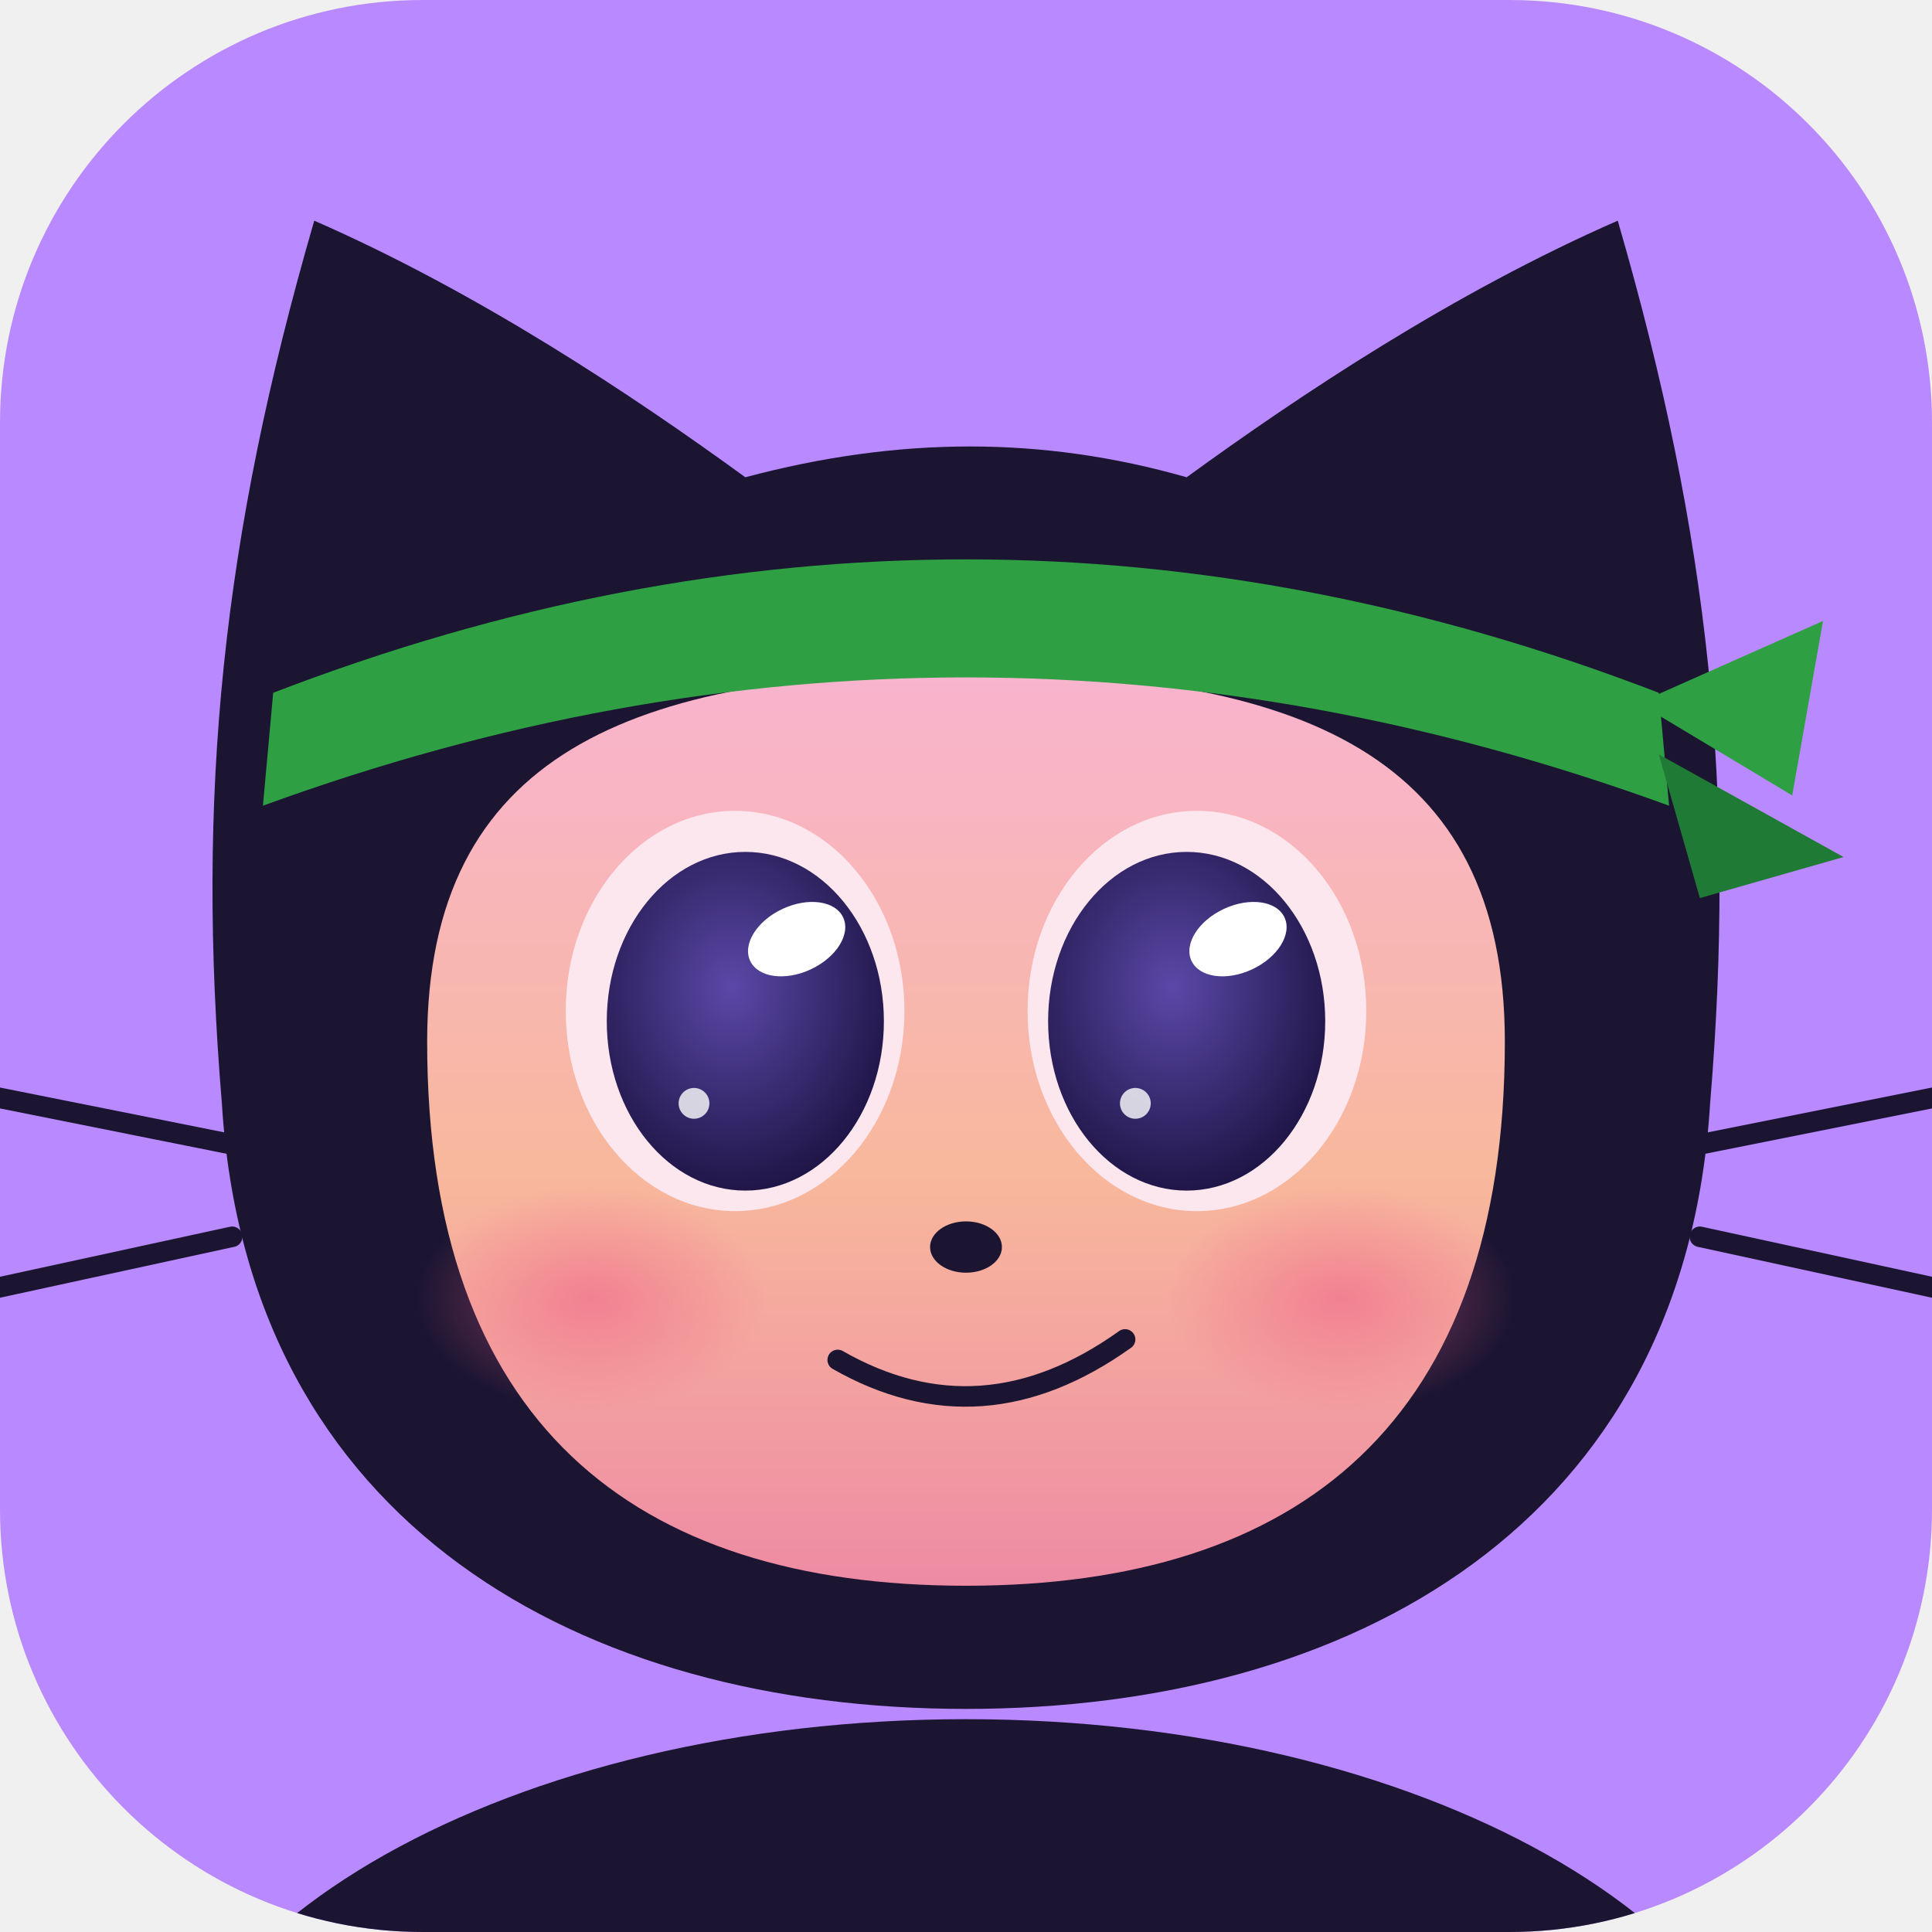
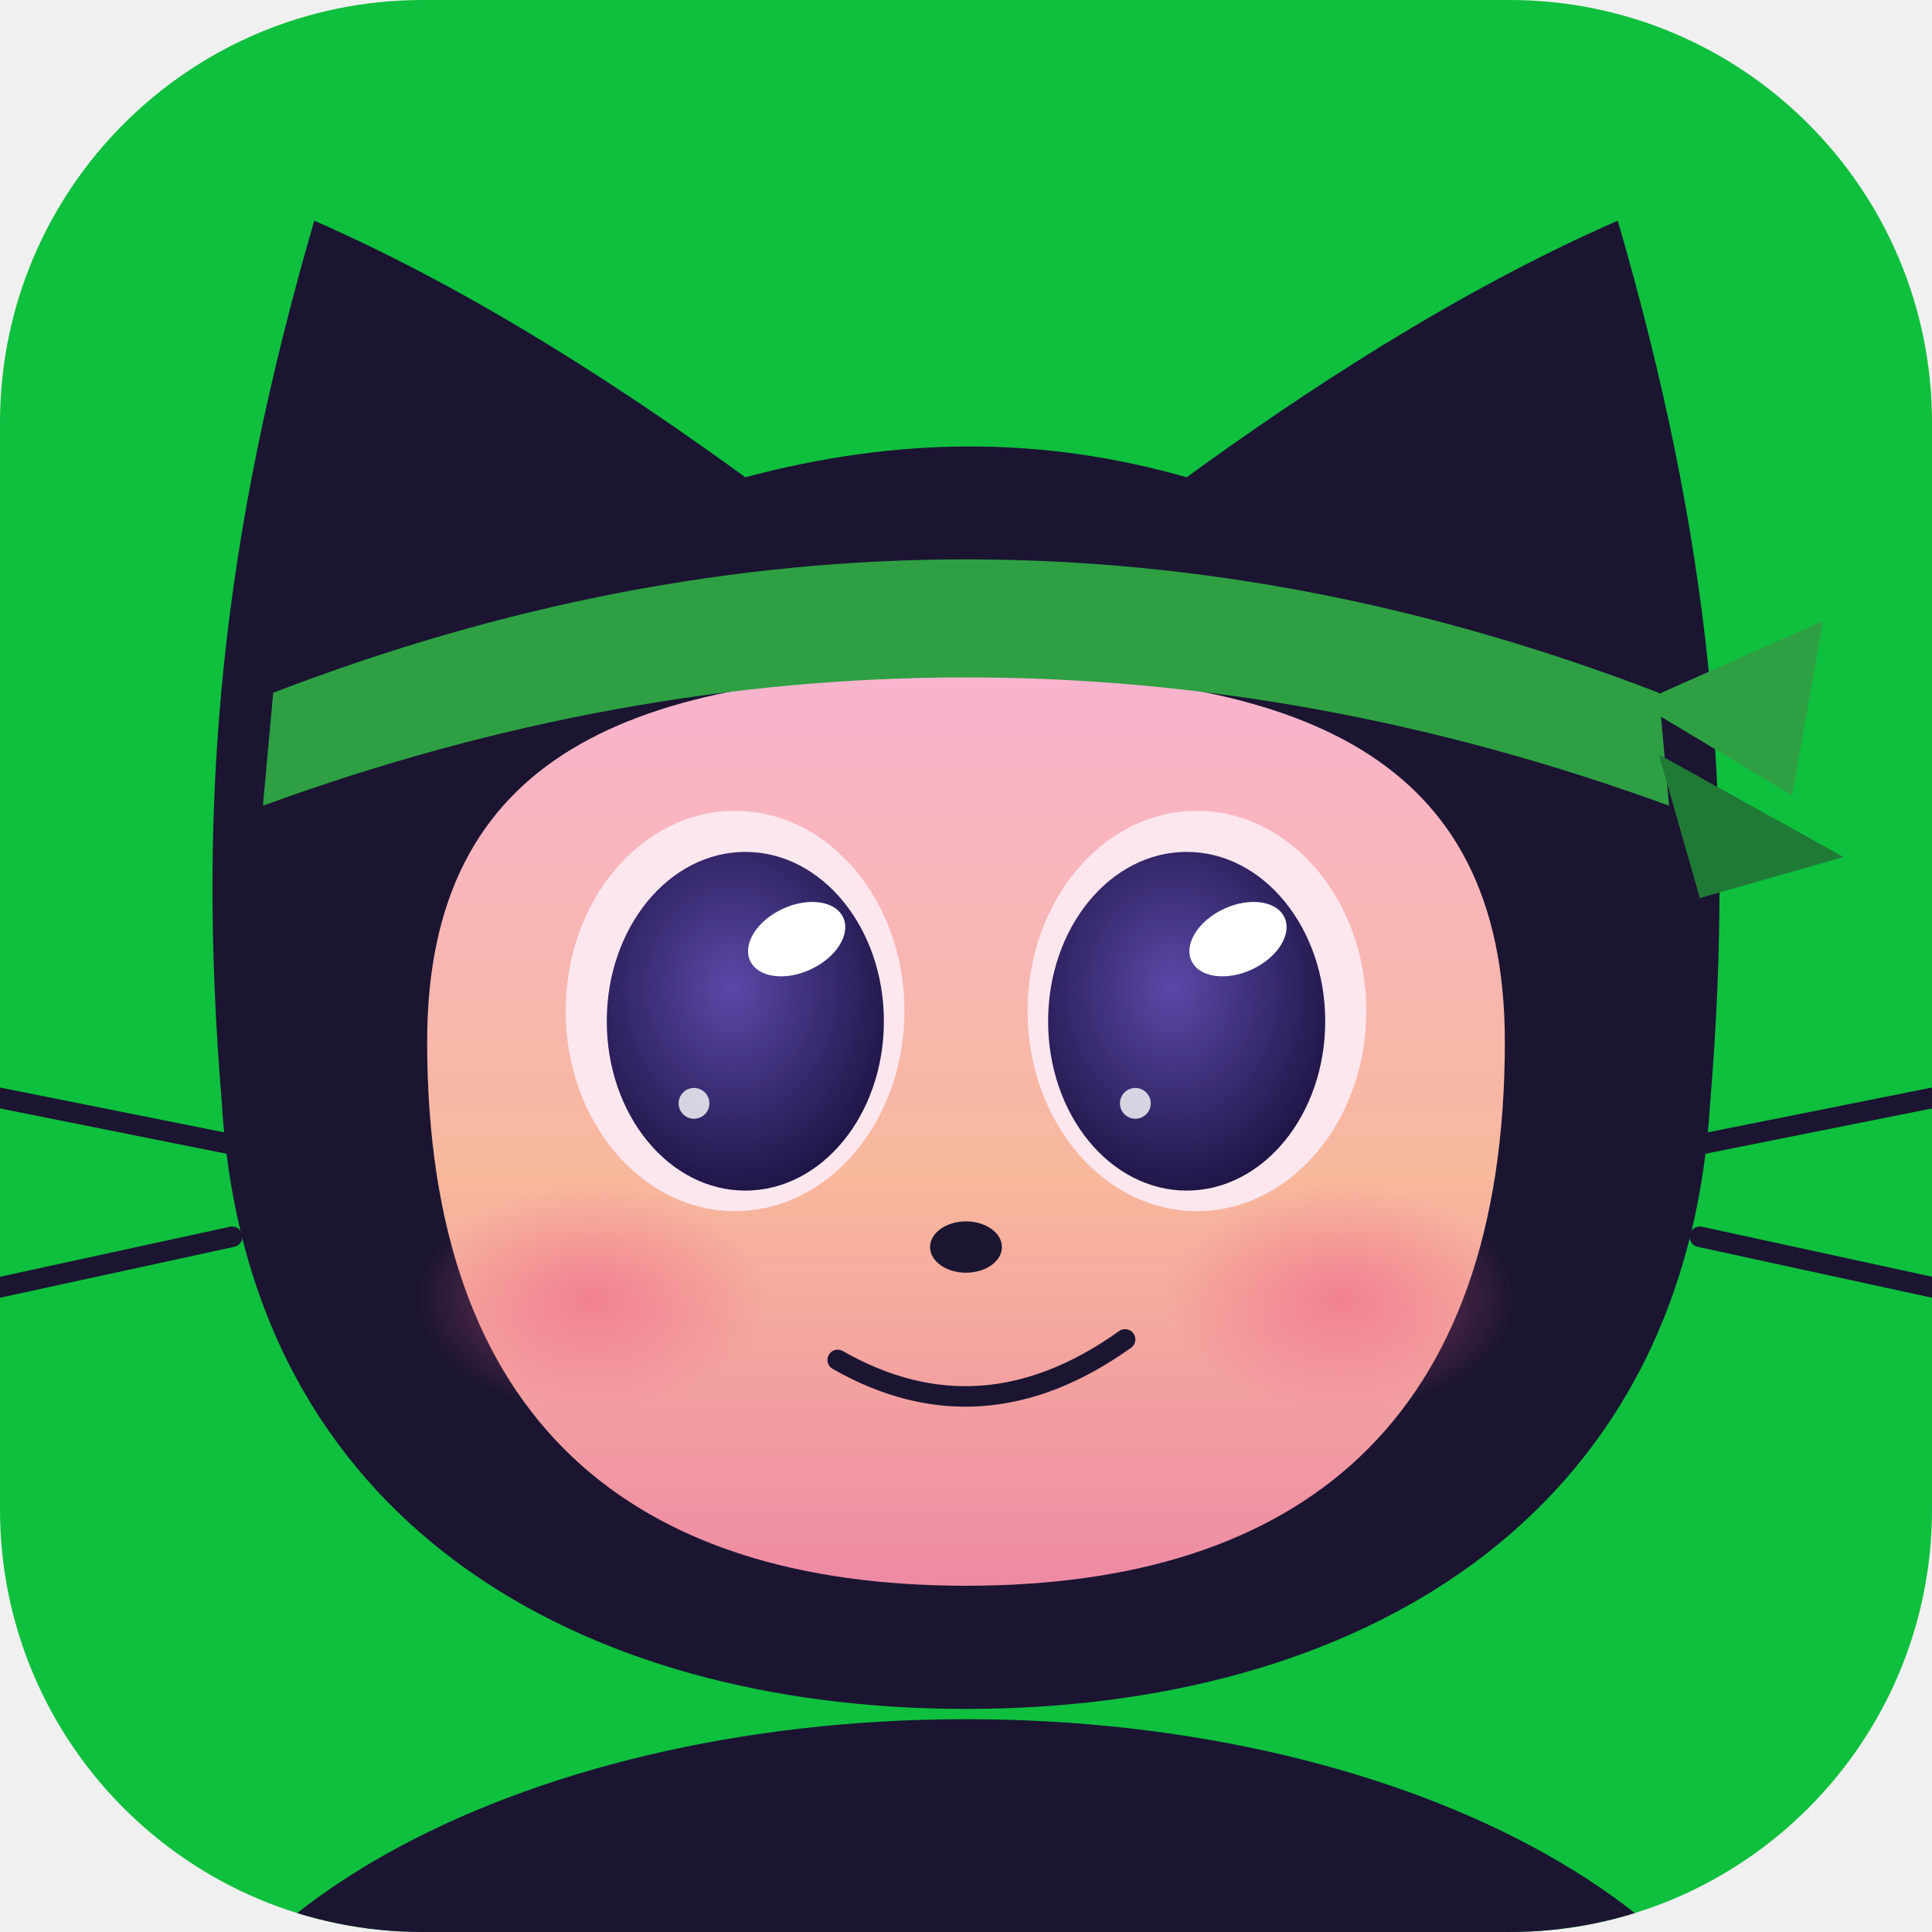
<svg xmlns="http://www.w3.org/2000/svg" viewBox="0 0 64 64">
  <defs>
    <linearGradient id="f-face" x1="0" y1="0" x2="0" y2="1">
      <stop offset="0" stop-color="#f9b4cf" />
      <stop offset=".55" stop-color="#f8b89c" />
      <stop offset="1" stop-color="#ee8aa4" />
    </linearGradient>
    <radialGradient id="f-blush">
      <stop offset="0" stop-color="#ef5f86" stop-opacity=".55" />
      <stop offset="1" stop-color="#ef5f86" stop-opacity="0" />
    </radialGradient>
    <radialGradient id="f-iris" cx=".45" cy=".4" r=".65">
      <stop offset="0" stop-color="#5b48a8" />
      <stop offset="1" stop-color="#1b1240" />
    </radialGradient>
    <clipPath id="f-clip">
      <rect width="64" height="64" rx="14" />
    </clipPath>
  </defs>
-   <rect width="64" height="64" rx="14" fill="#b98aff" />
+   <rect width="64" height="64" rx="14" fill="#0fbf3e" />
  <g clip-path="url(#f-clip)">
    <g transform="translate(32 34) scale(.17) translate(-795 -215)">
      <g id="f-mona">
        <ellipse cx="795" cy="440" rx="160" ry="90" fill="#1b1532" />
        <path d="M650 230 C645 170 650 120 668 58 C700 72 730 92 752 108 C782 100 810 100 838 108 C860 92 890 72 922 58 C940 120 945 170 940 230 C935 312 870 348 795 348 C720 348 655 312 650 230 Z" fill="#1b1532" />
        <path d="M690 218 C690 162 730 146 795 146 C860 146 900 162 900 218 C900 292 860 324 795 324 C730 324 690 292 690 218 Z" fill="url(#f-face)" />
        <ellipse cx="722" cy="268" rx="34" ry="22" fill="url(#f-blush)" />
        <ellipse cx="868" cy="268" rx="34" ry="22" fill="url(#f-blush)" />
        <path d="M660 150 Q795 98 930 150 L932 172 Q795 122 658 172 Z" fill="#2ea043" />
        <path d="M926 152 L962 136 L956 170 Z" fill="#2ea043" />
        <path d="M930 162 L966 182 L938 190 Z" fill="#1f7a35" />
        <g>
          <ellipse cx="750" cy="212" rx="33" ry="39" fill="#fde7ef" />
          <ellipse cx="840" cy="212" rx="33" ry="39" fill="#fde7ef" />
          <ellipse cx="752" cy="214" rx="27" ry="33" fill="url(#f-iris)" />
          <ellipse cx="838" cy="214" rx="27" ry="33" fill="url(#f-iris)" />
          <ellipse cx="762" cy="198" rx="10" ry="6.5" transform="rotate(-25 762 198)" fill="#ffffff" />
          <ellipse cx="848" cy="198" rx="10" ry="6.5" transform="rotate(-25 848 198)" fill="#ffffff" />
          <circle cx="742" cy="230" r="3" fill="#ffffff" opacity=".8" />
          <circle cx="828" cy="230" r="3" fill="#ffffff" opacity=".8" />
        </g>
        <ellipse cx="795" cy="258" rx="7" ry="5" fill="#1b1532" />
        <path d="M770 280 Q798 296 826 276" fill="none" stroke="#1b1532" stroke-width="4" stroke-linecap="round" />
        <g stroke="#1b1532" stroke-width="4" stroke-linecap="round">
          <path d="M652 238 L602 228" />
          <path d="M652 256 L606 266" />
          <path d="M938 238 L988 228" />
          <path d="M938 256 L984 266" />
        </g>
      </g>
    </g>
  </g>
</svg>
